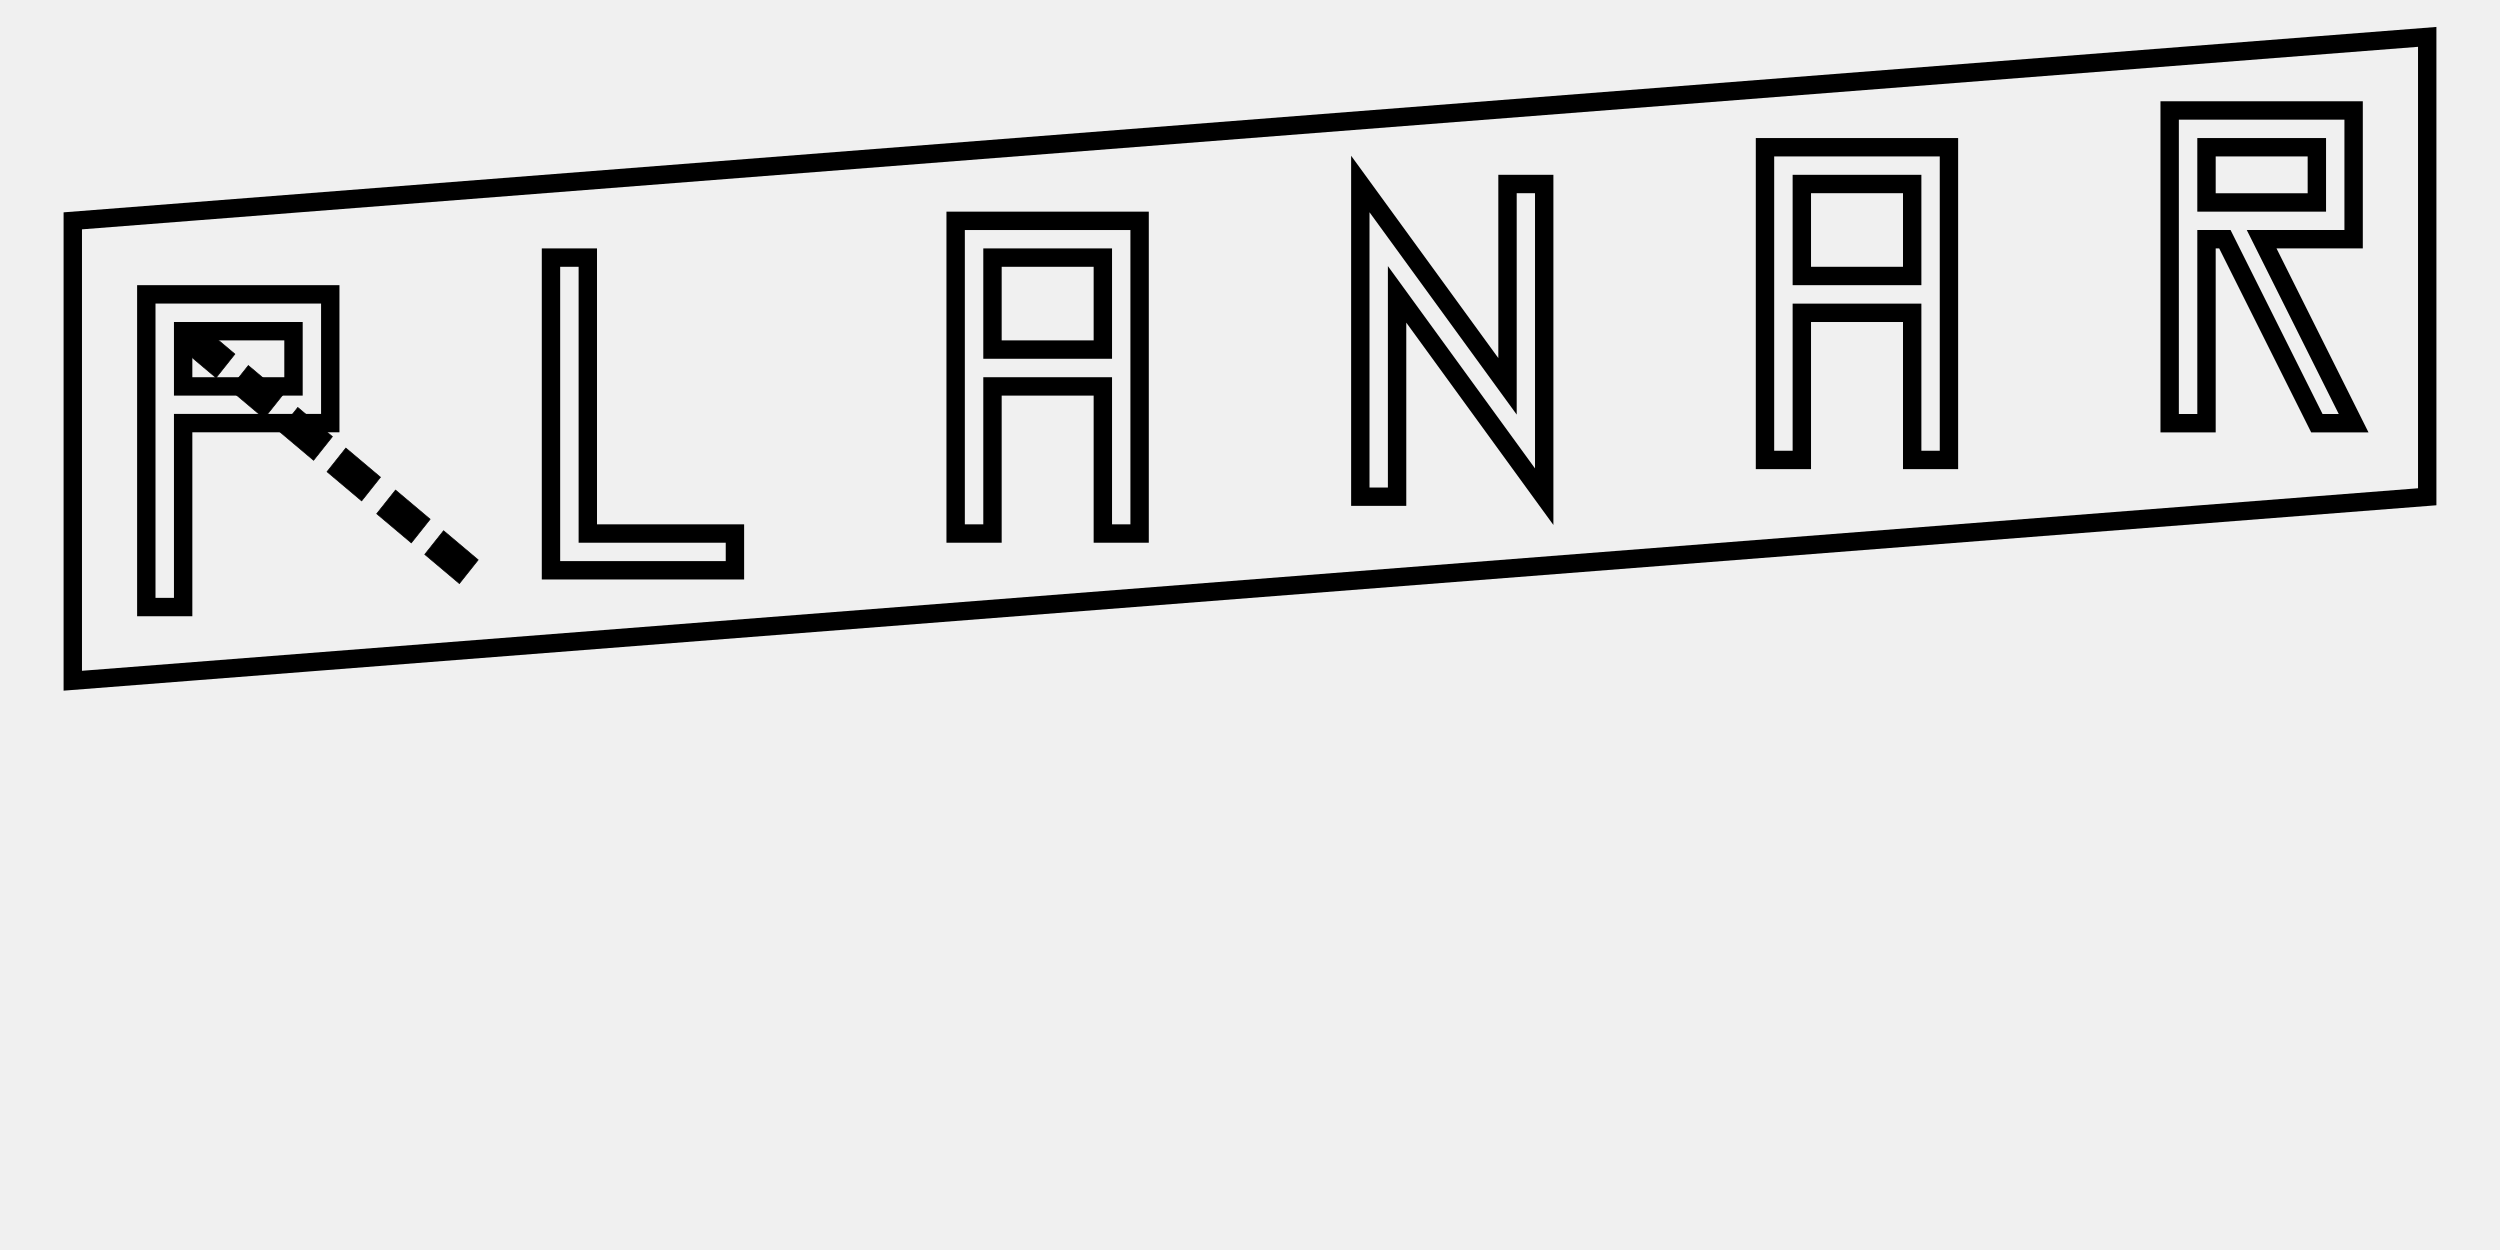
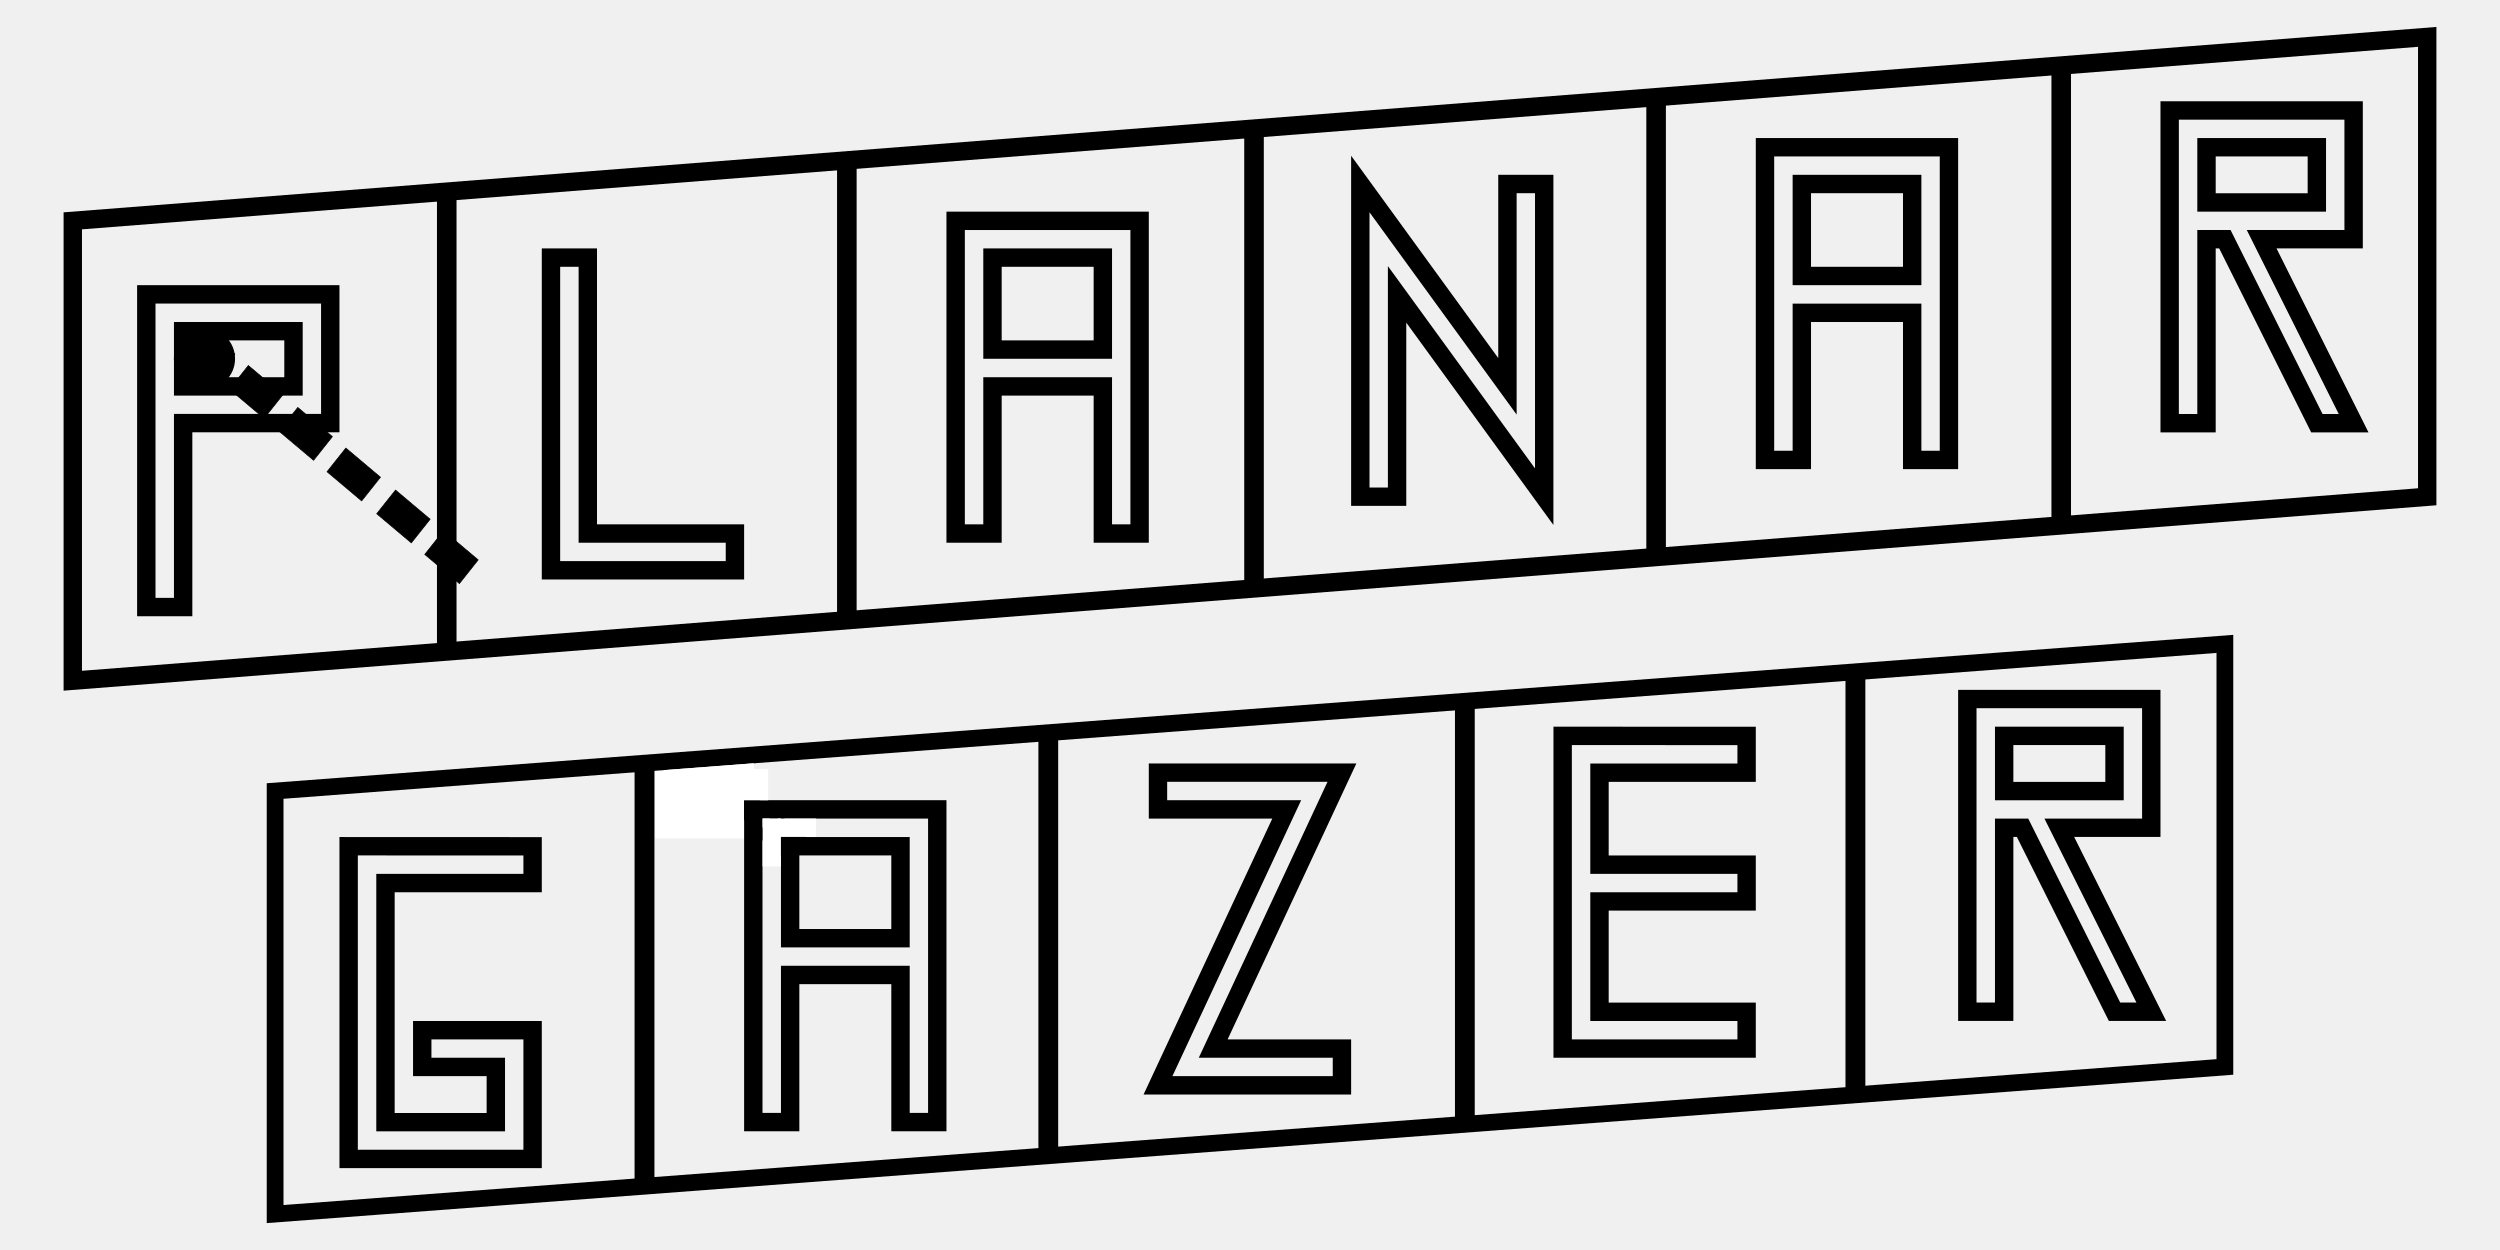
<svg xmlns="http://www.w3.org/2000/svg" width="128" height="64" viewBox="0 0 33.867 16.933" version="1.1" id="svg8">
  <defs id="defs2" />
  <g id="layer1" transform="translate(0,-280.0666)">
-     <path style="fill:none;stroke:#000000;stroke-width:0.249px;stroke-linecap:butt;stroke-linejoin:miter;stroke-opacity:1" d="m 0.986,283.058 31.895,-2.492 v 6.23 l -31.895,2.492 z" id="path3694-9" />
-     <path style="fill:none;stroke:#000000;stroke-width:0.249px;stroke-linecap:butt;stroke-linejoin:miter;stroke-opacity:1" d="m 1.982,288.29 v -4.236 h 2.492 v 1.744 H 2.481 v 2.492 z" id="path3795" />
-     <path style="fill:none;stroke:#000000;stroke-width:0.249px;stroke-linecap:butt;stroke-linejoin:miter;stroke-opacity:1" d="m 7.464,283.556 v 4.236 h 2.492 v -0.498 H 7.963 v -3.738 z" id="path3797" />
-     <path style="fill:none;stroke:#000000;stroke-width:0.249px;stroke-linecap:butt;stroke-linejoin:miter;stroke-opacity:1" d="m 12.946,287.294 v -4.236 h 2.492 v 4.236 h -0.498 v -1.993 h -1.495 v 1.993 z" id="path3799" />
-     <path style="fill:none;stroke:#000000;stroke-width:0.249px;stroke-linecap:butt;stroke-linejoin:miter;stroke-opacity:1" d="m 13.445,284.802 h 1.495 v -1.246 h -1.495 z" id="path3801" />
-     <path style="fill:none;stroke:#000000;stroke-width:0.249px;stroke-linecap:butt;stroke-linejoin:miter;stroke-opacity:1" d="m 3.976,284.553 v 0.748 H 2.481 v -0.748 z" id="path3803" />
-     <path style="fill:none;stroke:#000000;stroke-width:0.249px;stroke-linecap:butt;stroke-linejoin:miter;stroke-opacity:1" d="m 23.91,286.297 v -4.236 h 2.492 v 4.236 h -0.498 v -1.993 H 24.409 v 1.993 z" id="path3799-9" />
-     <path style="fill:none;stroke:#000000;stroke-width:0.249px;stroke-linecap:butt;stroke-linejoin:miter;stroke-opacity:1" d="m 24.409,283.805 h 1.495 v -1.246 H 24.409 Z" id="path3801-8" />
-     <path style="fill:none;stroke:#000000;stroke-width:0.249px;stroke-linecap:butt;stroke-linejoin:miter;stroke-opacity:1" d="m 29.392,285.799 v -4.236 h 2.492 v 1.744 H 30.638 l 1.246,2.492 h -0.498 l -1.246,-2.492 h -0.249 v 2.492 z" id="path3864" />
-     <path style="fill:none;stroke:#000000;stroke-width:0.249px;stroke-linecap:butt;stroke-linejoin:miter;stroke-opacity:1" d="m 31.386,282.061 v 0.748 h -1.495 v -0.748 z" id="path3803-2" />
-     <path style="fill:none;stroke:#000000;stroke-width:0.249px;stroke-linecap:butt;stroke-linejoin:miter;stroke-opacity:1" d="m 18.428,282.559 v 4.236 h 0.498 v -2.741 l 1.993,2.741 v -4.236 H 20.422 v 2.741 z" id="path3945" />
    <path style="fill:none;stroke:none;stroke-width:0.055;stroke-linecap:butt;stroke-linejoin:miter;stroke-opacity:1;stroke-miterlimit:4;stroke-dasharray:none" d="m 2.54,284.589 15.856,13.412" id="path1246" />
    <path style="fill:#000000;fill-opacity:1;stroke:#000000;stroke-width:0.009;stroke-miterlimit:4;stroke-dasharray:none;stroke-opacity:1" d="m 6.009,287.256 0.469,0.395 -0.255,0.321 -0.469,-0.395 z" id="rect195-2" />
    <path style="fill:#000000;fill-opacity:1;stroke:#000000;stroke-width:0.009;stroke-miterlimit:4;stroke-dasharray:none;stroke-opacity:1" d="m 5.358,286.705 0.469,0.395 -0.255,0.321 -0.469,-0.395 z" id="rect195-2-4" />
    <path style="fill:#000000;fill-opacity:1;stroke:#000000;stroke-width:0.009;stroke-miterlimit:4;stroke-dasharray:none;stroke-opacity:1" d="m 4.685,286.136 0.469,0.395 -0.255,0.321 -0.469,-0.395 z" id="rect195-2-5" />
    <path style="fill:#000000;fill-opacity:1;stroke:#000000;stroke-width:0.009;stroke-miterlimit:4;stroke-dasharray:none;stroke-opacity:1" d="m 4.034,285.586 0.469,0.395 -0.255,0.321 -0.469,-0.395 z" id="rect195-2-4-1" />
    <path style="fill:#000000;fill-opacity:1;stroke:#000000;stroke-width:0.009;stroke-miterlimit:4;stroke-dasharray:none;stroke-opacity:1" d="m 3.364,285.018 0.469,0.395 -0.255,0.321 -0.469,-0.395 z" id="rect195-2-6" />
    <path style="fill:#000000;fill-opacity:1;stroke:#000000;stroke-width:0.009;stroke-miterlimit:4;stroke-dasharray:none;stroke-opacity:1" d="m 2.713,284.468 0.469,0.395 -0.255,0.321 -0.469,-0.395 z" id="rect195-2-4-16" />
+     <path style="fill:#000000;fill-opacity:1;stroke:#000000;stroke-width:0.009;stroke-miterlimit:4;stroke-dasharray:none;stroke-opacity:1" d="m 10.507,291.06 0.469,0.395 -0.255,0.321 -0.469,-0.395 z" id="rect195-2-2" />
+     <path style="fill:#000000;fill-opacity:1;stroke:#000000;stroke-width:0.009;stroke-miterlimit:4;stroke-dasharray:none;stroke-opacity:1" d="m 9.839,290.496 0.469,0.395 -0.255,0.321 -0.469,-0.395 z" id="rect195-2-4-2" />
+     <path style="fill:none;stroke:#000000;stroke-width:0.227px;stroke-linecap:butt;stroke-linejoin:miter;stroke-opacity:1" d="m 3.727,290.782 26.413,-1.993 v 5.731 l -26.413,1.993 z" id="path3694" />
+     <path style="fill:none;stroke:#000000;stroke-width:0.249px;stroke-linecap:butt;stroke-linejoin:miter;stroke-opacity:1" d="m 0.986,283.058 31.895,-2.492 v 6.23 l -31.895,2.492 z" id="path3694-9-1" />
+     <path style="fill:none;stroke:#000000;stroke-width:0.249px;stroke-linecap:butt;stroke-linejoin:miter;stroke-opacity:1" d="m 1.982,288.29 v -4.236 H 4.474 v 1.744 H 2.481 v 2.492 z" id="path3795-9" />
+     <path style="fill:none;stroke:#000000;stroke-width:0.249px;stroke-linecap:butt;stroke-linejoin:miter;stroke-opacity:1" d="m 7.464,283.556 v 4.236 h 2.492 v -0.498 H 7.963 v -3.738 z" id="path3797-8" />
+     <path style="fill:none;stroke:#000000;stroke-width:0.249px;stroke-linecap:butt;stroke-linejoin:miter;stroke-opacity:1" d="m 12.946,287.294 v -4.236 h 2.492 v 4.236 h -0.498 v -1.993 h -1.495 v 1.993 z" id="path3799-3" />
+     <path style="fill:none;stroke:#000000;stroke-width:0.249px;stroke-linecap:butt;stroke-linejoin:miter;stroke-opacity:1" d="m 13.445,284.802 h 1.495 v -1.246 h -1.495 z" id="path3801-6" />
+     <path style="fill:none;stroke:#000000;stroke-width:0.249px;stroke-linecap:butt;stroke-linejoin:miter;stroke-opacity:1" d="m 3.976,284.553 v 0.748 H 2.481 v -0.748 z" id="path3803-5" />
+     <path style="fill:none;stroke:#000000;stroke-width:0.249px;stroke-linecap:butt;stroke-linejoin:miter;stroke-opacity:1" d="m 23.91,286.297 v -4.236 h 2.492 v 4.236 h -0.498 v -1.993 h -1.495 v 1.993 z" id="path3799-9-0" />
+     <path style="fill:none;stroke:#000000;stroke-width:0.249px;stroke-linecap:butt;stroke-linejoin:miter;stroke-opacity:1" d="m 24.409,283.805 h 1.495 v -1.246 h -1.495 z" id="path3801-8-4" />
+     <path style="fill:none;stroke:#000000;stroke-width:0.249px;stroke-linecap:butt;stroke-linejoin:miter;stroke-opacity:1" d="m 29.392,285.799 v -4.236 h 2.492 v 1.744 H 30.638 l 1.246,2.492 h -0.498 l -1.246,-2.492 h -0.249 v 2.492 z" id="path3864-5" />
+     <path style="fill:none;stroke:#000000;stroke-width:0.249px;stroke-linecap:butt;stroke-linejoin:miter;stroke-opacity:1" d="m 31.386,282.061 v 0.748 h -1.495 v -0.748 z" id="path3803-2-4" />
+     <path style="fill:none;stroke:#000000;stroke-width:0.249px;stroke-linecap:butt;stroke-linejoin:miter;stroke-opacity:1" d="m 10.205,295.267 v -4.236 h 2.492 v 4.236 H 12.199 v -1.993 h -1.495 v 1.993 z" id="path3799-6" />
+     <path style="fill:none;stroke:#000000;stroke-width:0.249px;stroke-linecap:butt;stroke-linejoin:miter;stroke-opacity:1" d="M 10.704,292.776 H 12.199 V 291.53 H 10.704 Z" id="path3801-1" />
+     <path style="fill:none;stroke:#000000;stroke-width:0.249px;stroke-linecap:butt;stroke-linejoin:miter;stroke-opacity:1" d="m 15.687,290.533 v 0.498 h 1.744 l -1.744,3.738 h 2.492 v -0.498 h -1.744 l 1.744,-3.738 z" id="path3907" />
+     <path style="fill:none;stroke:#000000;stroke-width:0.249px;stroke-linecap:butt;stroke-linejoin:miter;stroke-opacity:1" d="m 21.169,290.035 v 4.236 h 2.492 v -0.498 h -1.993 v -1.495 h 1.993 v -0.498 h -1.993 v -1.246 h 1.993 v -0.498 z" id="path3909" />
+     <path style="fill:none;stroke:#000000;stroke-width:0.249px;stroke-linecap:butt;stroke-linejoin:miter;stroke-opacity:1" d="m 26.651,293.772 v -4.236 h 2.492 v 1.744 h -1.246 l 1.246,2.492 h -0.498 l -1.246,-2.492 h -0.249 v 2.492 z" id="path3864-9" />
+     <path style="fill:none;stroke:#000000;stroke-width:0.249px;stroke-linecap:butt;stroke-linejoin:miter;stroke-opacity:1" d="m 28.645,290.035 v 0.748 h -1.495 v -0.748 z" id="path3803-2-1" />
+     <path style="fill:none;stroke:#000000;stroke-width:0.249px;stroke-linecap:butt;stroke-linejoin:miter;stroke-opacity:1" d="m 4.723,291.53 v 4.236 h 2.492 v -1.744 H 5.72 v 0.498 h 0.997 v 0.748 H 5.222 v -3.239 h 1.993 v -0.498 z" id="path3937" />
+     <path style="fill:none;stroke:#000000;stroke-width:0.249px;stroke-linecap:butt;stroke-linejoin:miter;stroke-opacity:1" d="m 18.428,282.559 v 4.236 h 0.498 v -2.741 l 1.993,2.741 v -4.236 h -0.498 v 2.741 z" id="path3945-4" />
+     <path style="fill:none;stroke:#000000;stroke-width:0.269px;stroke-linecap:butt;stroke-linejoin:miter;stroke-opacity:1" d="m 8.731,290.385 v 5.749" id="path5580" />
+     <path style="fill:none;stroke:#000000;stroke-width:0.268px;stroke-linecap:butt;stroke-linejoin:miter;stroke-opacity:1" d="m 14.201,290.02 v 5.686" id="path5582" />
+     <path style="fill:none;stroke:#000000;stroke-width:0.268px;stroke-linecap:butt;stroke-linejoin:miter;stroke-opacity:1" d="m 19.844,289.592 v 5.705" id="path5584" />
+     <path style="fill:none;stroke:#000000;stroke-width:0.269px;stroke-linecap:butt;stroke-linejoin:miter;stroke-opacity:1" d="m 25.135,289.144 v 5.739" id="path5586" />
+     <rect style="fill:#ffffff;fill-opacity:1;stroke:none;stroke-width:0.102;stroke-miterlimit:4;stroke-dasharray:none;stroke-opacity:1" id="rect5639" width="1.204" height="0.912" x="8.875" y="290.513" />
+     <rect style="fill:#ffffff;fill-opacity:1;stroke:none;stroke-width:0.101;stroke-miterlimit:4;stroke-dasharray:none;stroke-opacity:1" id="rect5643" width="1.225" height="0.423" x="9.181" y="290.485" />
+     <rect style="fill:#ffffff;fill-opacity:1;stroke:none;stroke-width:0.1;stroke-miterlimit:4;stroke-dasharray:none;stroke-opacity:1" id="rect5643-7" width="1.225" height="0.422" x="-13.45" y="290.334" transform="matrix(0.9970583,-0.07664699,0.07715164,0.9970194,0,0)" />
+     <rect style="fill:#ffffff;fill-opacity:1;stroke:none;stroke-width:0.1;stroke-miterlimit:4;stroke-dasharray:none;stroke-opacity:1" id="rect5660" width="0.248" height="0.65" x="10.331" y="291.153" />
+     <rect style="fill:#ffffff;fill-opacity:1;stroke:none;stroke-width:0.101;stroke-miterlimit:4;stroke-dasharray:none;stroke-opacity:1" id="rect5662" width="0.52" height="0.249" x="10.535" y="291.155" />
+     <path style="fill:none;stroke:#000000;stroke-width:0.265px;stroke-linecap:butt;stroke-linejoin:miter;stroke-opacity:1" d="m 6.052,282.74 v 6.085" id="path5664" />
+     <path style="fill:none;stroke:#000000;stroke-width:0.265px;stroke-linecap:butt;stroke-linejoin:miter;stroke-opacity:1" d="m 11.472,282.183 v 6.35" id="path5666" />
+     <path style="fill:none;stroke:#000000;stroke-width:0.265px;stroke-linecap:butt;stroke-linejoin:miter;stroke-opacity:1" d="m 16.988,281.864 v 6.085" id="path5668" />
+     <path style="fill:none;stroke:#000000;stroke-width:0.265px;stroke-linecap:butt;stroke-linejoin:miter;stroke-opacity:1" d="M 22.435,281.458 V 287.543" id="path5670" />
+     <path style="fill:none;stroke:#000000;stroke-width:0.265px;stroke-linecap:butt;stroke-linejoin:miter;stroke-opacity:1" d="m 27.923,281.016 v 6.085" id="path5672" />
+     <circle style="fill:#000000;fill-opacity:1;stroke:#000000;stroke-width:0.253;stroke-opacity:1" id="path5115" cx="2.77" cy="284.926" r="0.288" />
  </g>
</svg>
